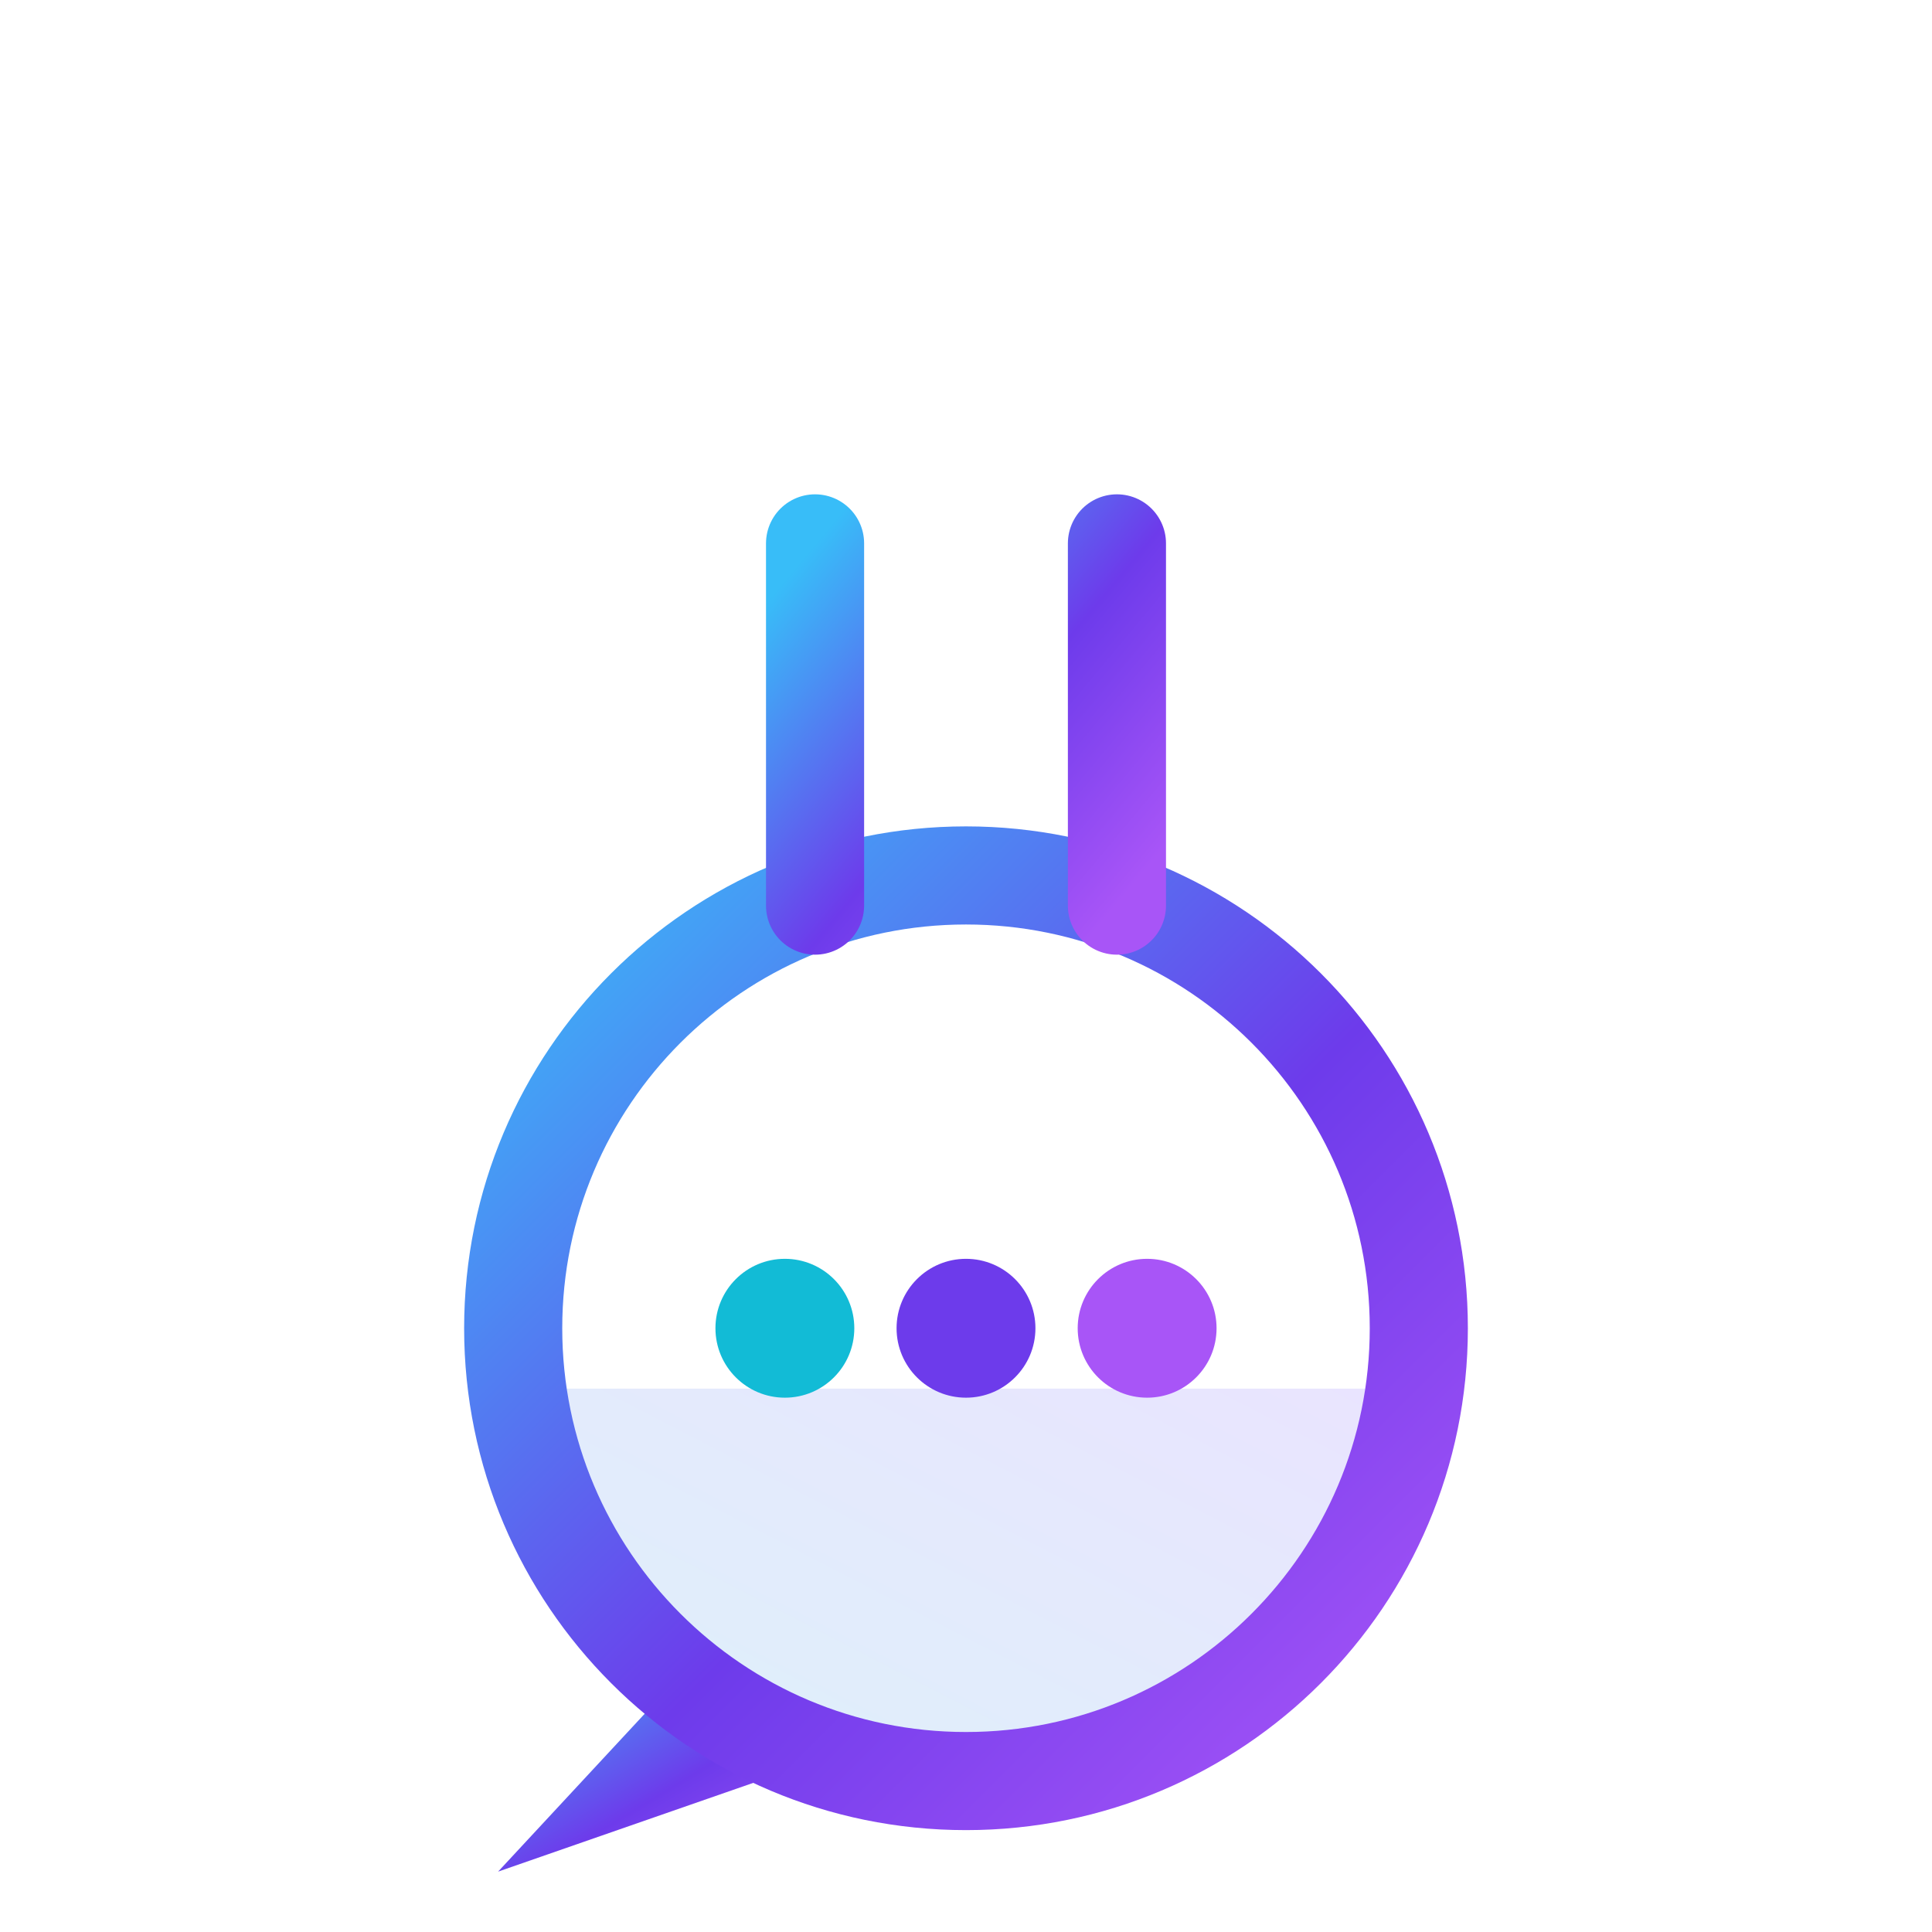
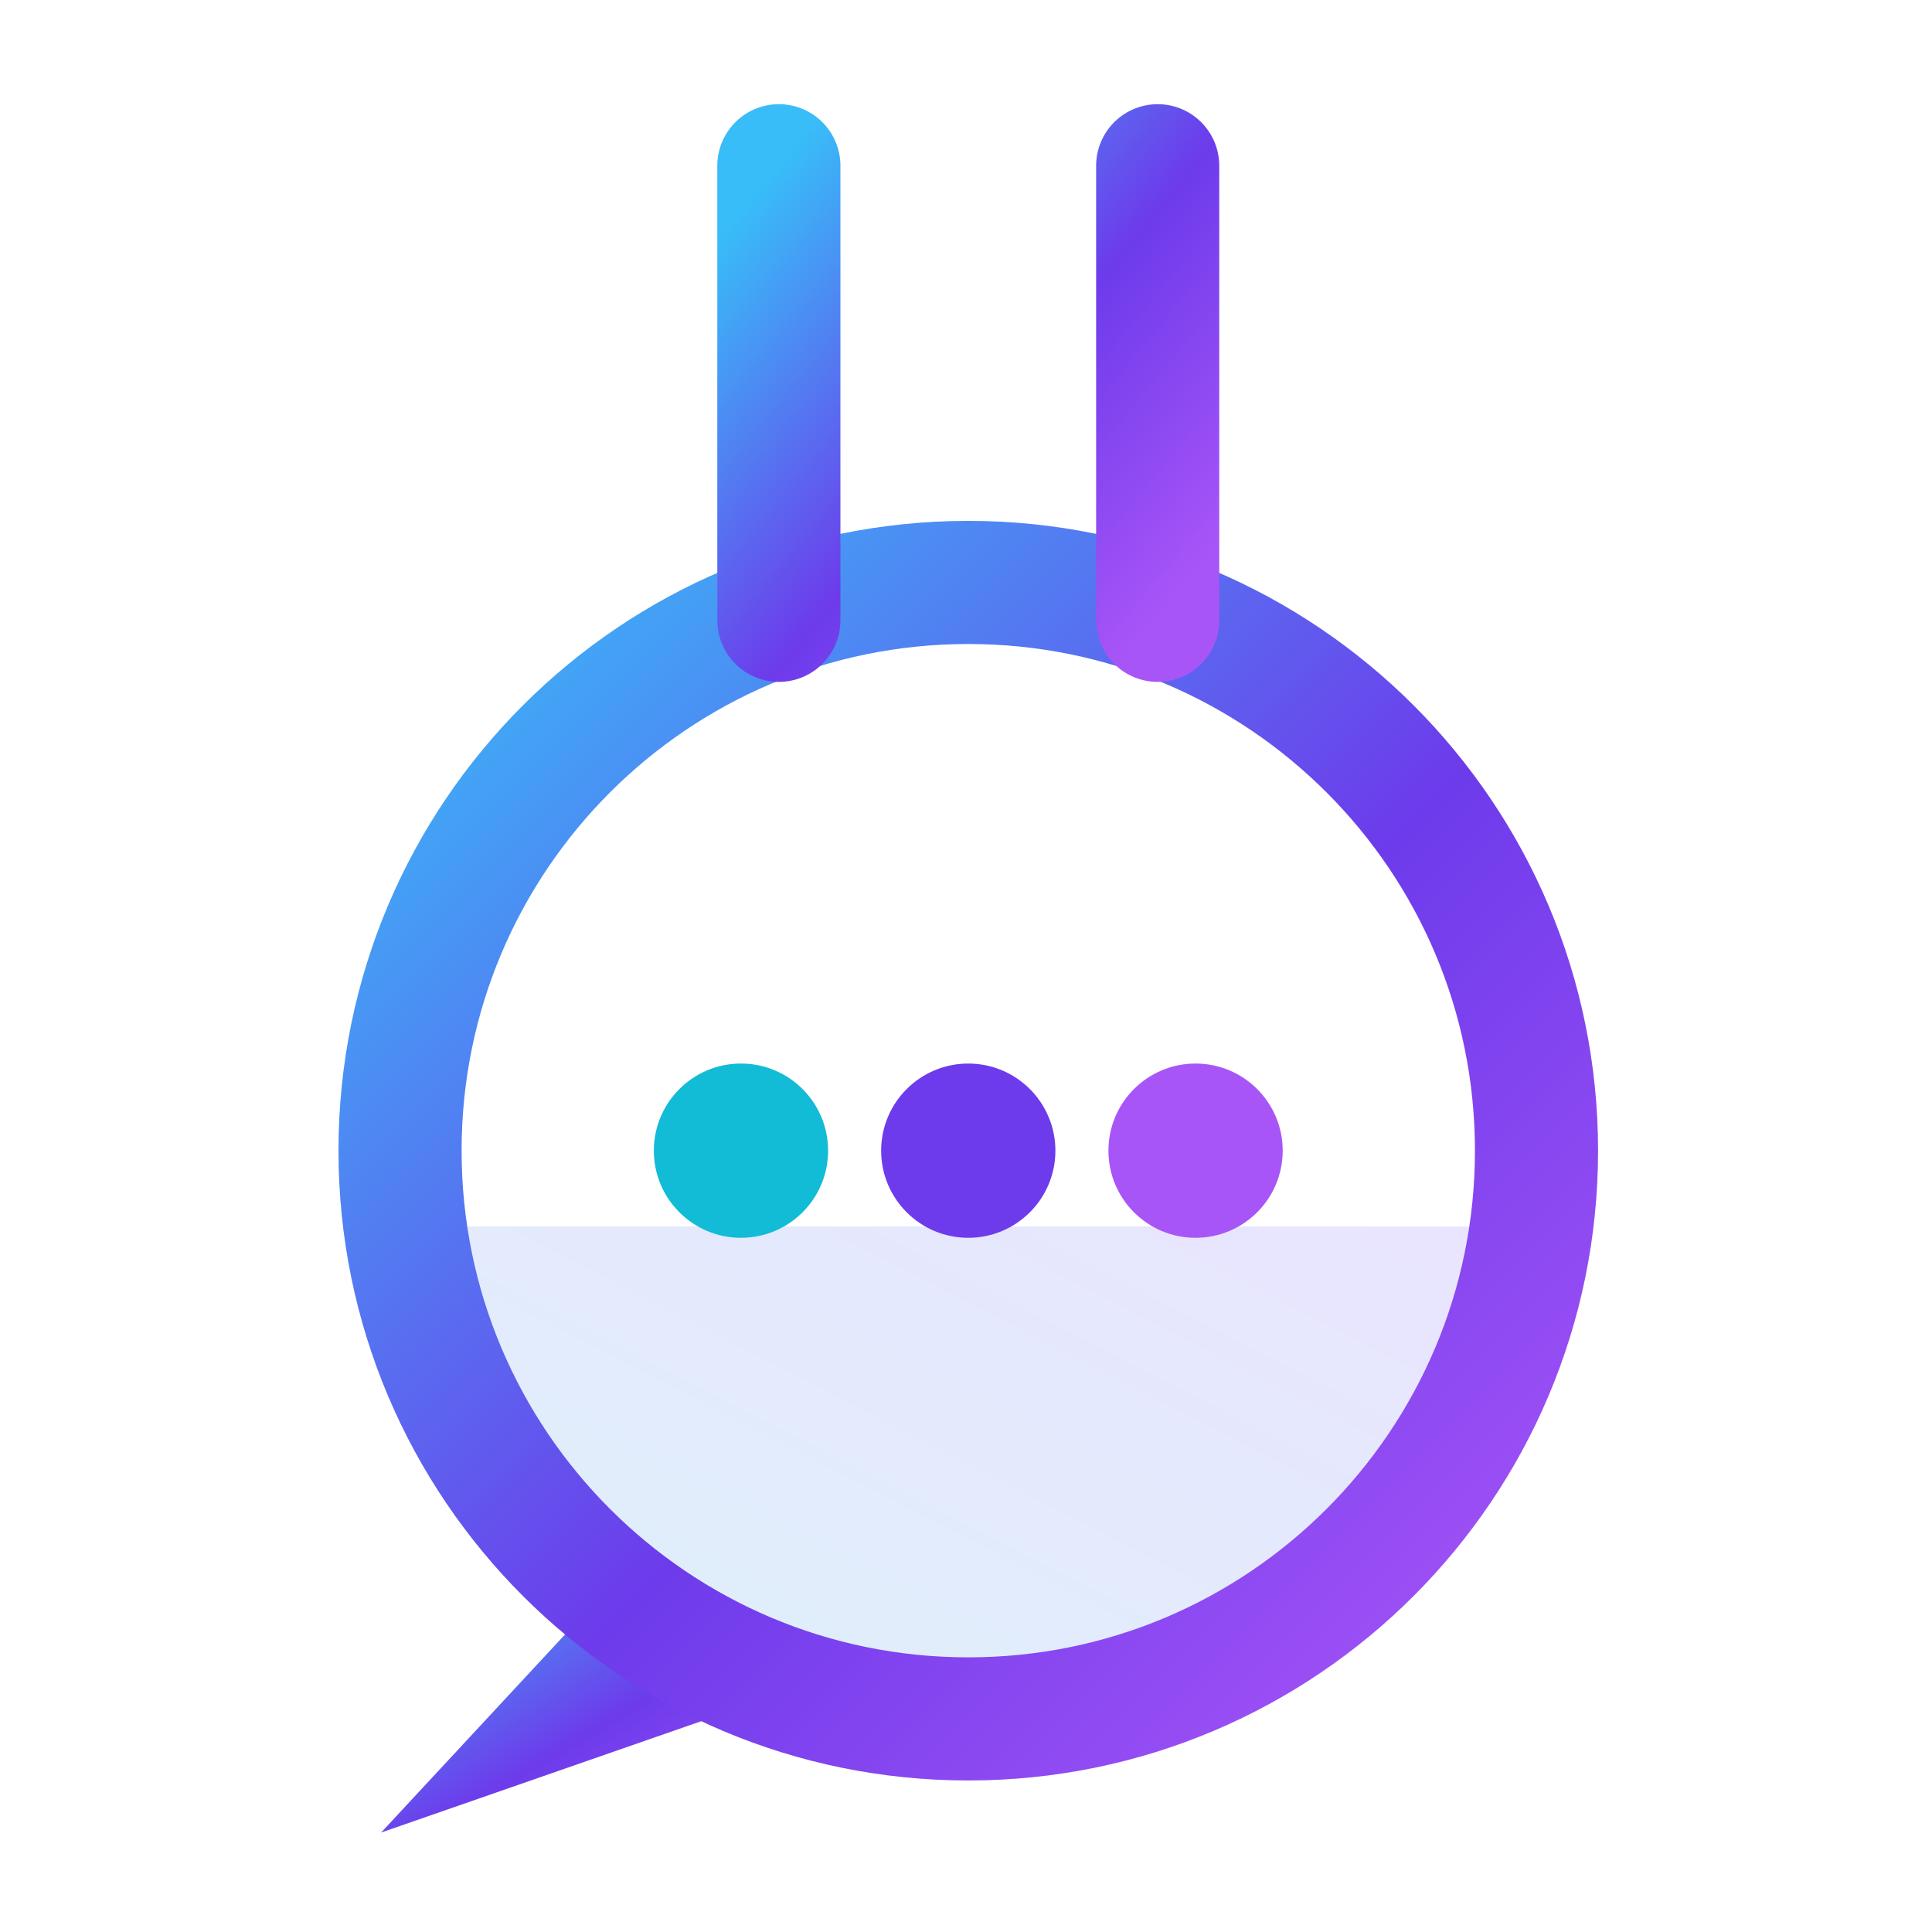
- <svg xmlns="http://www.w3.org/2000/svg" viewBox="0 0 128 128" width="128" height="128" role="img" aria-label="SpeakLab">
+ <svg xmlns="http://www.w3.org/2000/svg" viewBox="12.88 27.25 102 102" width="128" height="128" role="img" aria-label="SpeakLab">
  <defs>
    <linearGradient id="sl-grad" x1="0" y1="0" x2="1" y2="1">
      <stop offset="0" stop-color="#38BDF8" />
      <stop offset="0.55" stop-color="#6D3BEB" />
      <stop offset="1" stop-color="#A855F7" />
    </linearGradient>
    <linearGradient id="sl-liq" x1="0" y1="1" x2="1" y2="0">
      <stop offset="0" stop-color="#12BBD6" />
      <stop offset="1" stop-color="#7C4DFF" />
    </linearGradient>
    <clipPath id="sl-body">
      <circle cx="64" cy="88" r="30" />
    </clipPath>
  </defs>
  <g clip-path="url(#sl-body)">
    <rect x="30" y="92" width="70" height="36" fill="url(#sl-liq)" opacity="0.16" />
  </g>
  <path d="M46,110 L33,124 L56,116 Z" fill="url(#sl-grad)" />
  <circle cx="64" cy="88" r="30" fill="none" stroke="url(#sl-grad)" stroke-width="6.5" />
  <path d="M54,36 L54,60 M74,36 L74,60" fill="none" stroke="url(#sl-grad)" stroke-width="6.5" stroke-linecap="round" />
  <line x1="47" y1="36" x2="81" y2="36" stroke="url(#sl-grad)" stroke-width="6.5" stroke-linecap="round" />
  <circle cx="52" cy="88" r="4.6" fill="#12BBD6" />
  <circle cx="64" cy="88" r="4.6" fill="#6D3BEB" />
  <circle cx="76" cy="88" r="4.6" fill="#A855F7" />
</svg>
